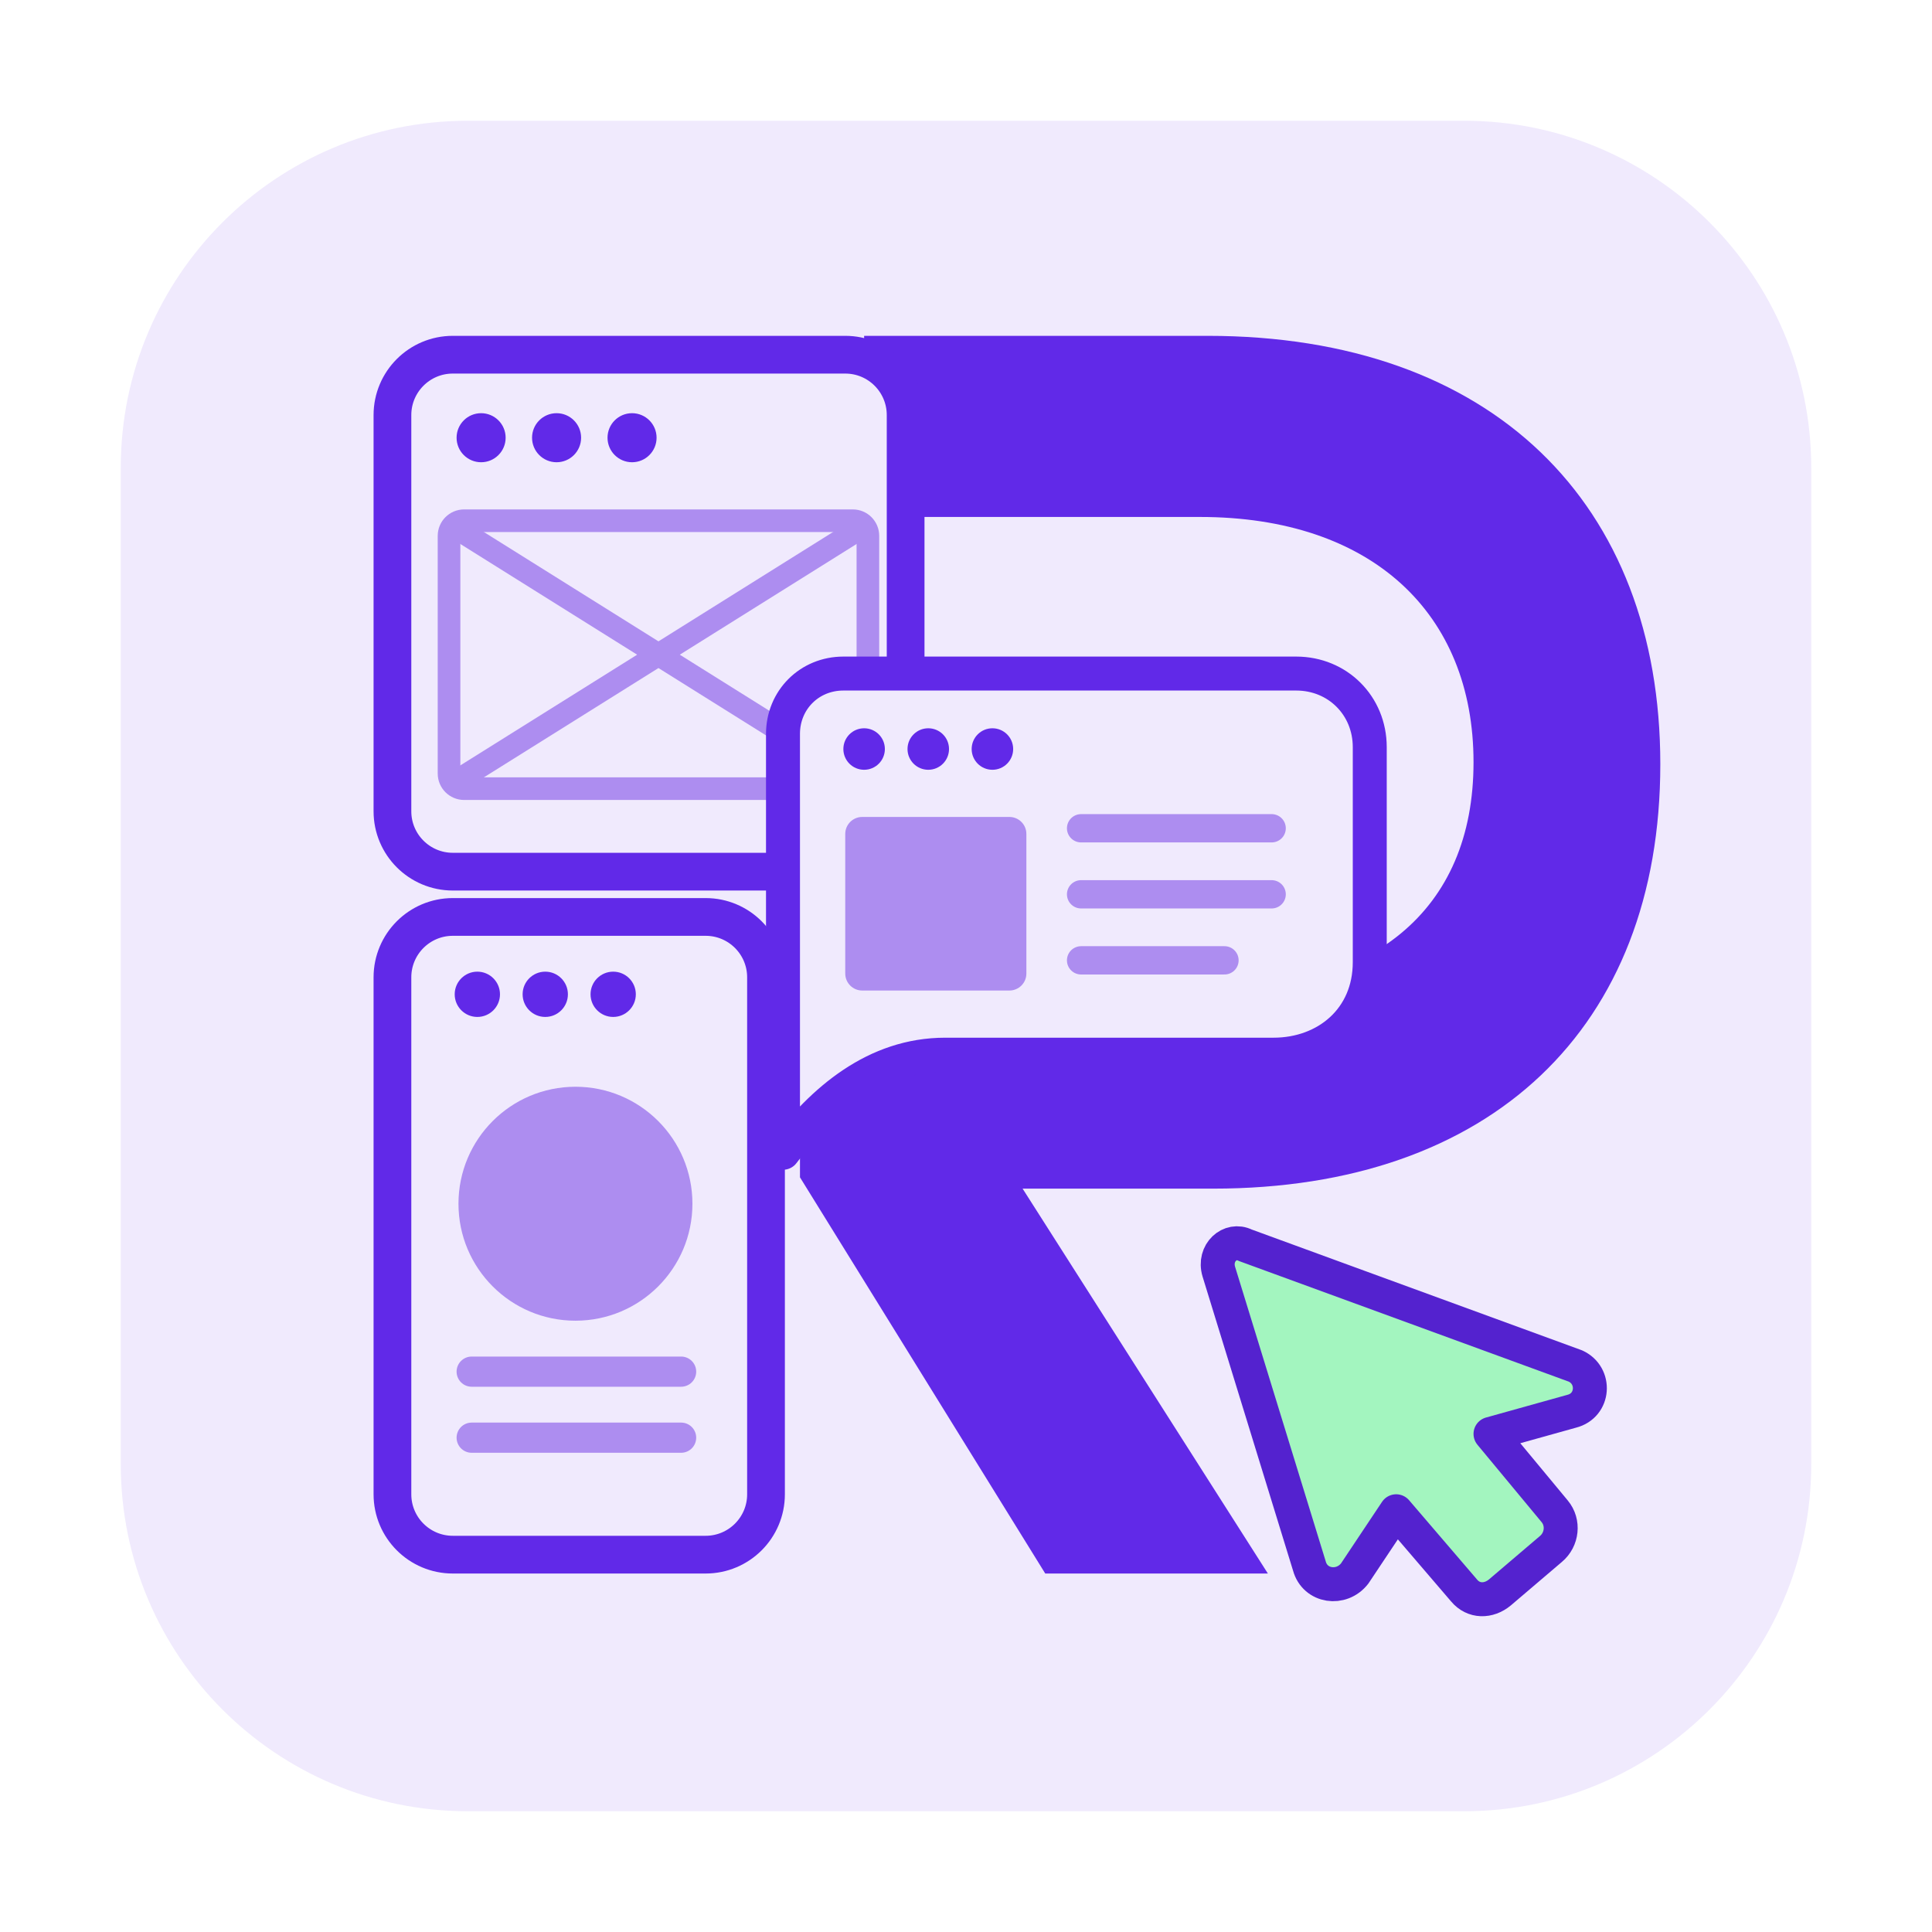
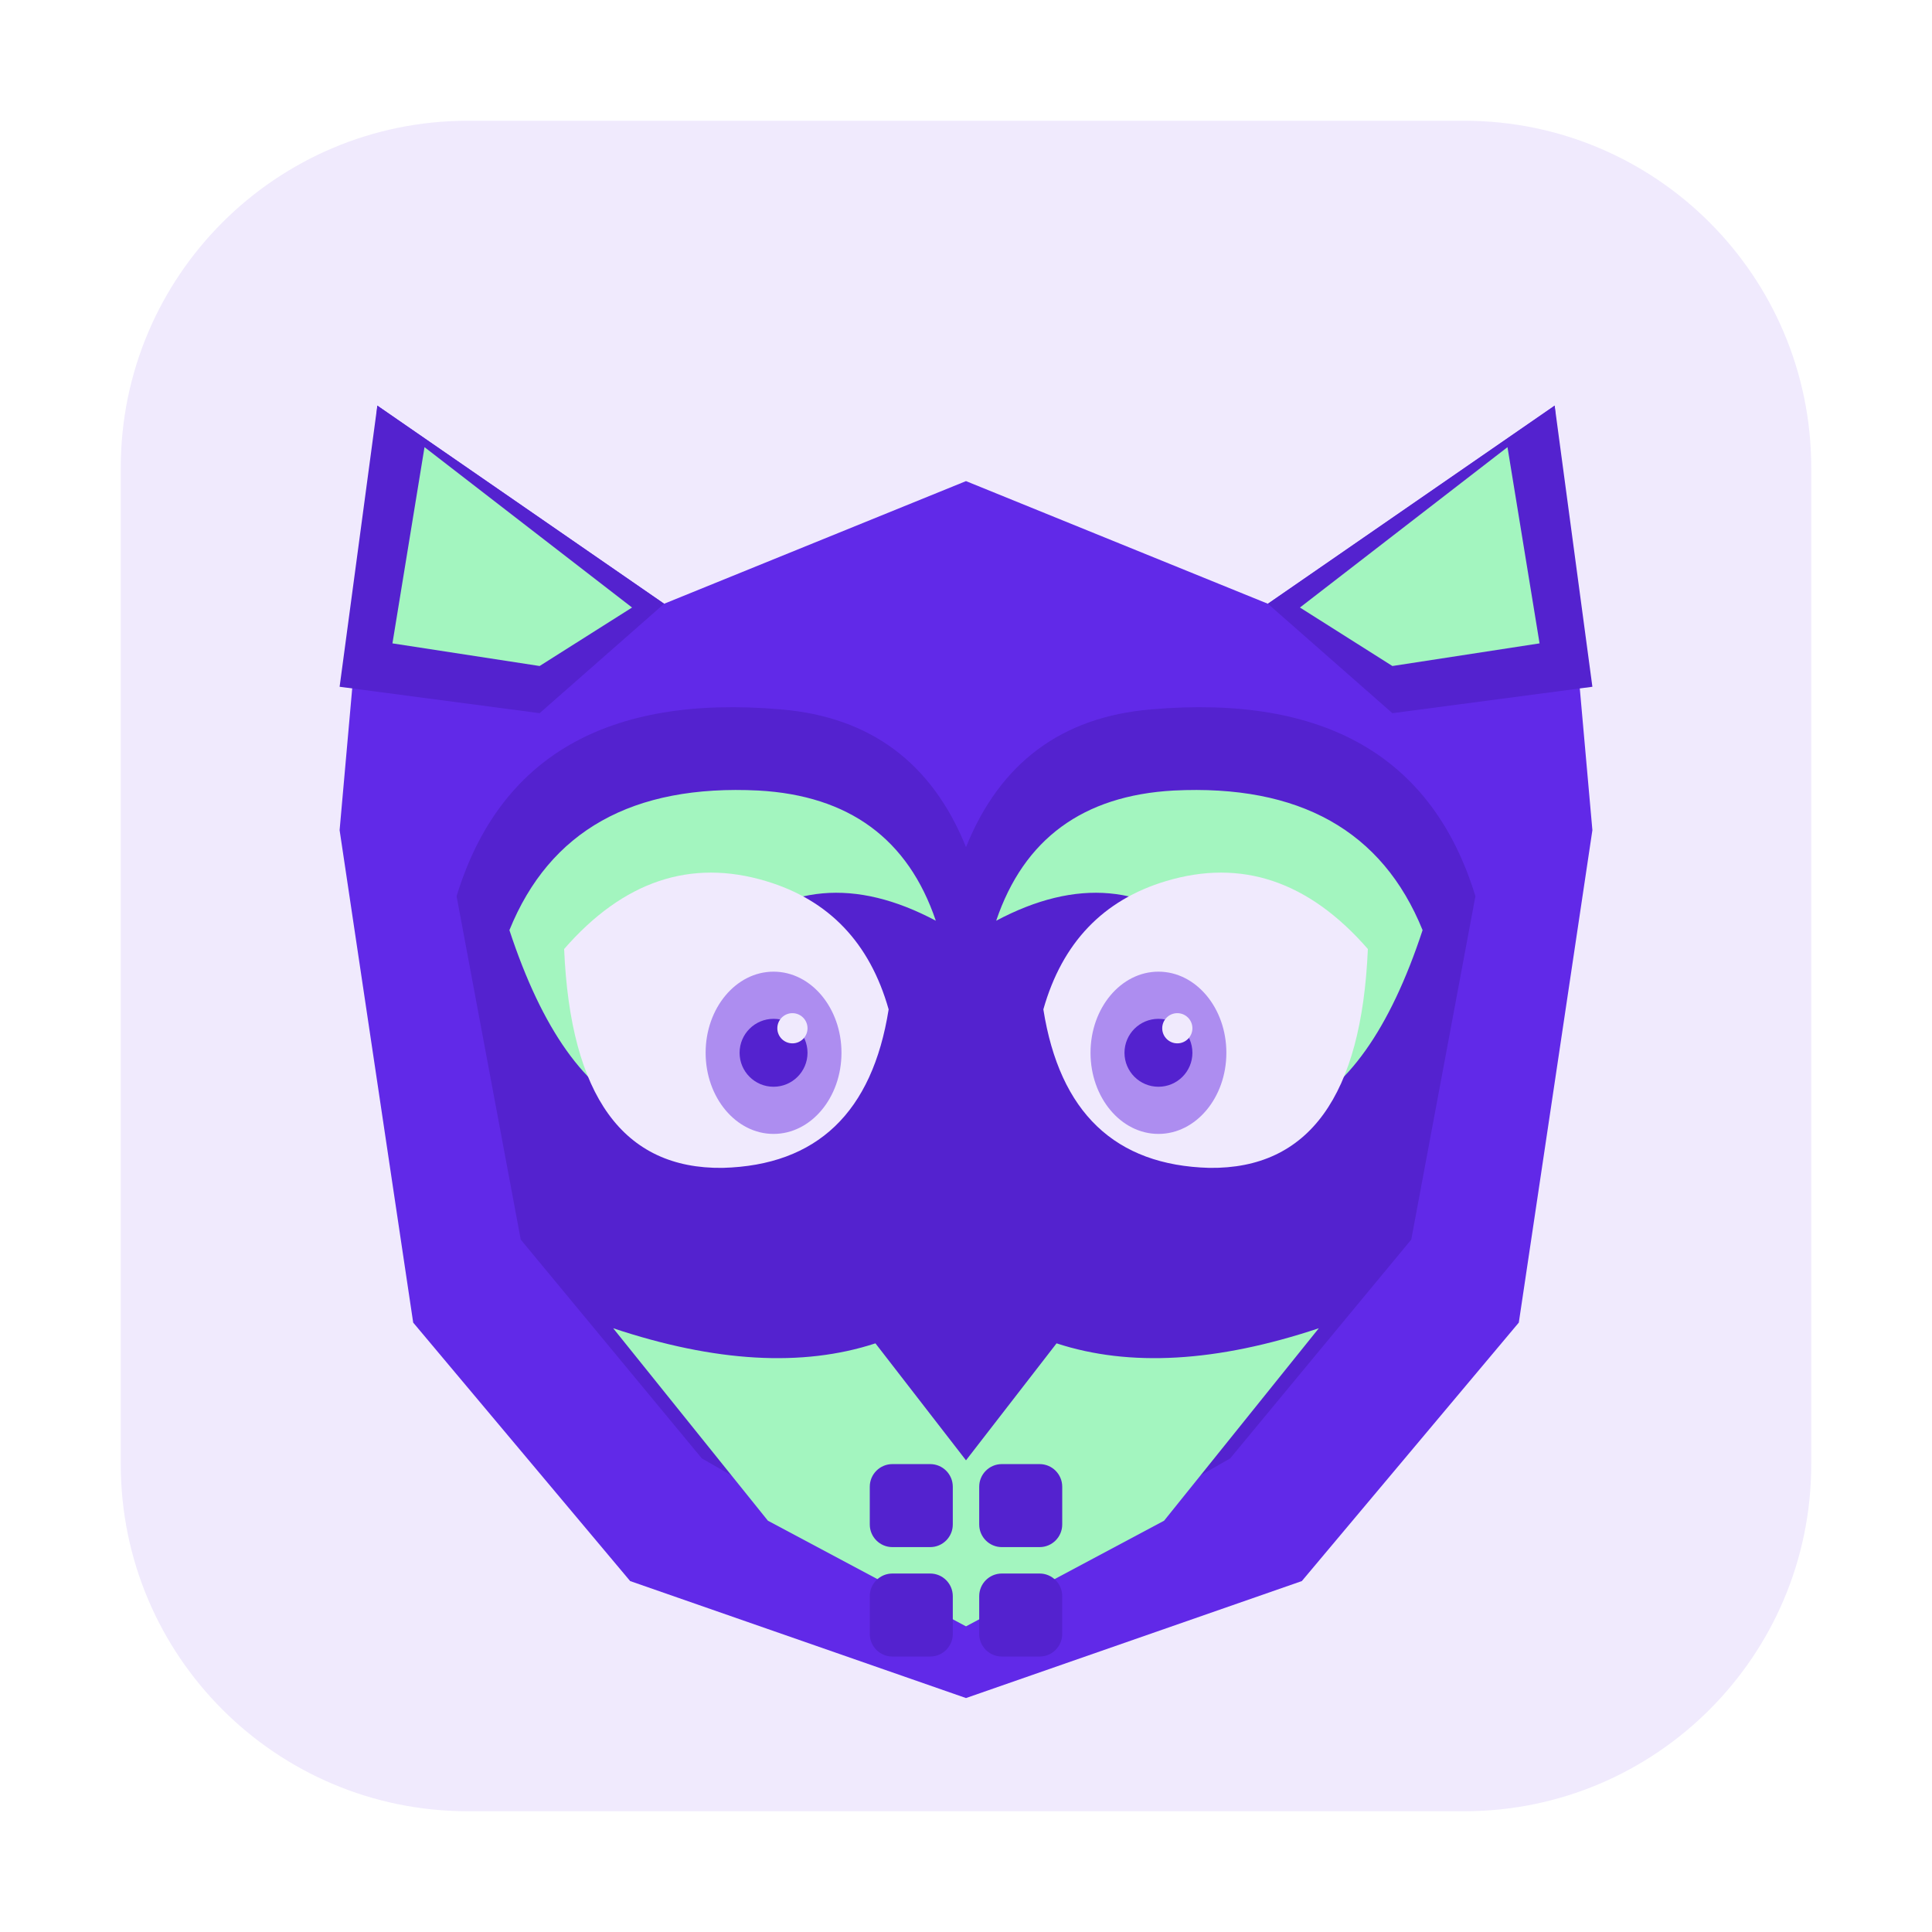
<svg xmlns="http://www.w3.org/2000/svg" viewBox="0 0 1024 1024" fill="none">
  <rect x="64" y="64" width="896" height="896" rx="184" fill="#F0EAFD" />
-   <path d="M458 178H640C791 178 880 267 880 405C880 545 790 630 643 630H542L672 834H554L424 624V526H636C727 526 781 483 781 404C781 325 727 274 636 274H458V178Z" fill="#6129E8" />
-   <rect x="208" y="188" width="272" height="274" rx="32" fill="#F0EAFD" stroke="#6129E8" stroke-width="20" />
-   <g fill="#6129E8">
-     <circle cx="255" cy="232" r="13" />
-     <circle cx="295" cy="232" r="13" />
-     <circle cx="335" cy="232" r="13" />
-   </g>
-   <rect x="238" y="276" width="222" height="142" rx="8" stroke="#AD8DF0" stroke-width="12" />
-   <path d="M242 280L456 414M456 280L242 414" stroke="#AD8DF0" stroke-width="12" stroke-linecap="round" />
-   <rect x="208" y="486" width="198" height="338" rx="32" fill="#F0EAFD" stroke="#6129E8" stroke-width="20" />
-   <g fill="#6129E8">
-     <circle cx="253" cy="527" r="12" />
-     <circle cx="289" cy="527" r="12" />
-     <circle cx="325" cy="527" r="12" />
-   </g>
-   <circle cx="305" cy="638" r="62" fill="#AD8DF0" />
-   <path d="M250 727H361M250 762H361" stroke="#AD8DF0" stroke-width="16" stroke-linecap="round" />
-   <path d="M447 357H687C709 357 726 374 726 396V510C726 540 703 559 675 559H501C464 559 436 583 415 611V389C415 371 429 357 447 357Z" fill="#F0EAFD" stroke="#6129E8" stroke-width="18" stroke-linejoin="round" />
-   <g fill="#6129E8">
-     <circle cx="458" cy="397" r="11" />
-     <circle cx="492" cy="397" r="11" />
-     <circle cx="526" cy="397" r="11" />
-   </g>
-   <rect x="448" y="433" width="96" height="92" rx="9" fill="#AD8DF0" />
-   <path d="M573 439H674M573 474H674M573 509H649" stroke="#AD8DF0" stroke-width="15" stroke-linecap="round" />
-   <path d="M660 660C652 656 643 664 646 674L694 830C697 841 711 843 718 834L740 801L776 843C781 849 789 849 795 844L822 821C828 816 829 807 824 801L790 760L833 748C845 745 846 729 835 724L660 660Z" fill="#A3F5BF" stroke="#5422CF" stroke-width="18" stroke-linejoin="round" />
+   <path d="M180 440 200 215 352 320 512 255 672 320 824 215 844 440 805 701 690 838 512 900 334 838 219 701Z" fill="#6129E8" />
+   <path d="m200 215 152 105-66 58-106-14Zm624 0L672 320l66 58 106-14Z" fill="#5422CF" />
+   <path d="m225 237 110 85-49 31-78-12Zm574 0-110 85 49 31 78-12Z" fill="#A3F5BF" />
+   <path d="M242 475Q276 364 414 376q71 6 98 73 27-67 98-73 138-12 172 99l-34 182-96 116-140 80-140-80-96-116Z" fill="#5422CF" />
+   <path d="M270 493q32-79 132-74 72 4 94 69-64-34-112 10-39 36-45 92-43-18-69-97Zm484 0q-32-79-132-74-72 4-94 69 64-34 112 10 39 36 45 92 43-18 69-97Z" fill="#A3F5BF" />
+   <path d="M299 503q47-54 107-36 50 15 65 68-13 82-88 84-79 1-84-116Zm426 0q-47-54-107-36-50 15-65 68 13 82 88 84 79 1 84-116Z" fill="#F0EAFD" />
+   <ellipse cx="410" cy="558" rx="36" ry="43" fill="#AD8DF0" />
+   <ellipse cx="614" cy="558" rx="36" ry="43" fill="#AD8DF0" />
+   <circle cx="410" cy="558" r="18" fill="#5422CF" />
+   <circle cx="614" cy="558" r="18" fill="#5422CF" />
+   <circle cx="420" cy="545" r="8" fill="#F0EAFD" />
+   <circle cx="624" cy="545" r="8" fill="#F0EAFD" />
+   <path d="m512 573 50 63-50 56-50-56Z" fill="#5422CF" />
+   <path d="M325 704q81 27 139 8l48 62 48-62q58 19 139-8l-82 102-105 56-105-56Z" fill="#A3F5BF" />
+   <rect x="461" y="776" width="44" height="44" rx="12" fill="#5422CF" />
+   <rect x="519" y="776" width="44" height="44" rx="12" fill="#5422CF" />
+   <rect x="461" y="834" width="44" height="44" rx="12" fill="#5422CF" />
+   <rect x="519" y="834" width="44" height="44" rx="12" fill="#5422CF" />
</svg>
